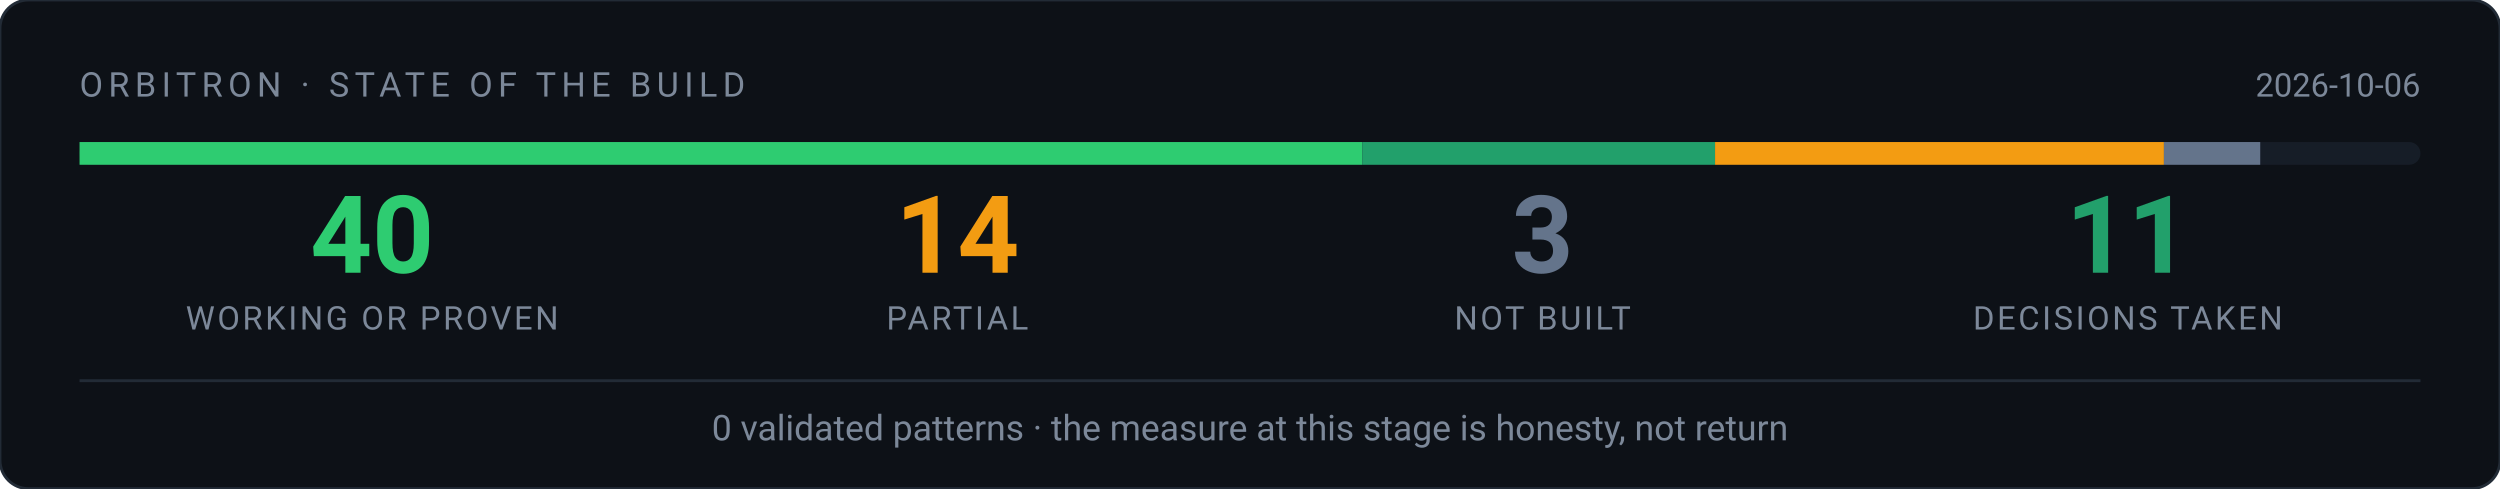
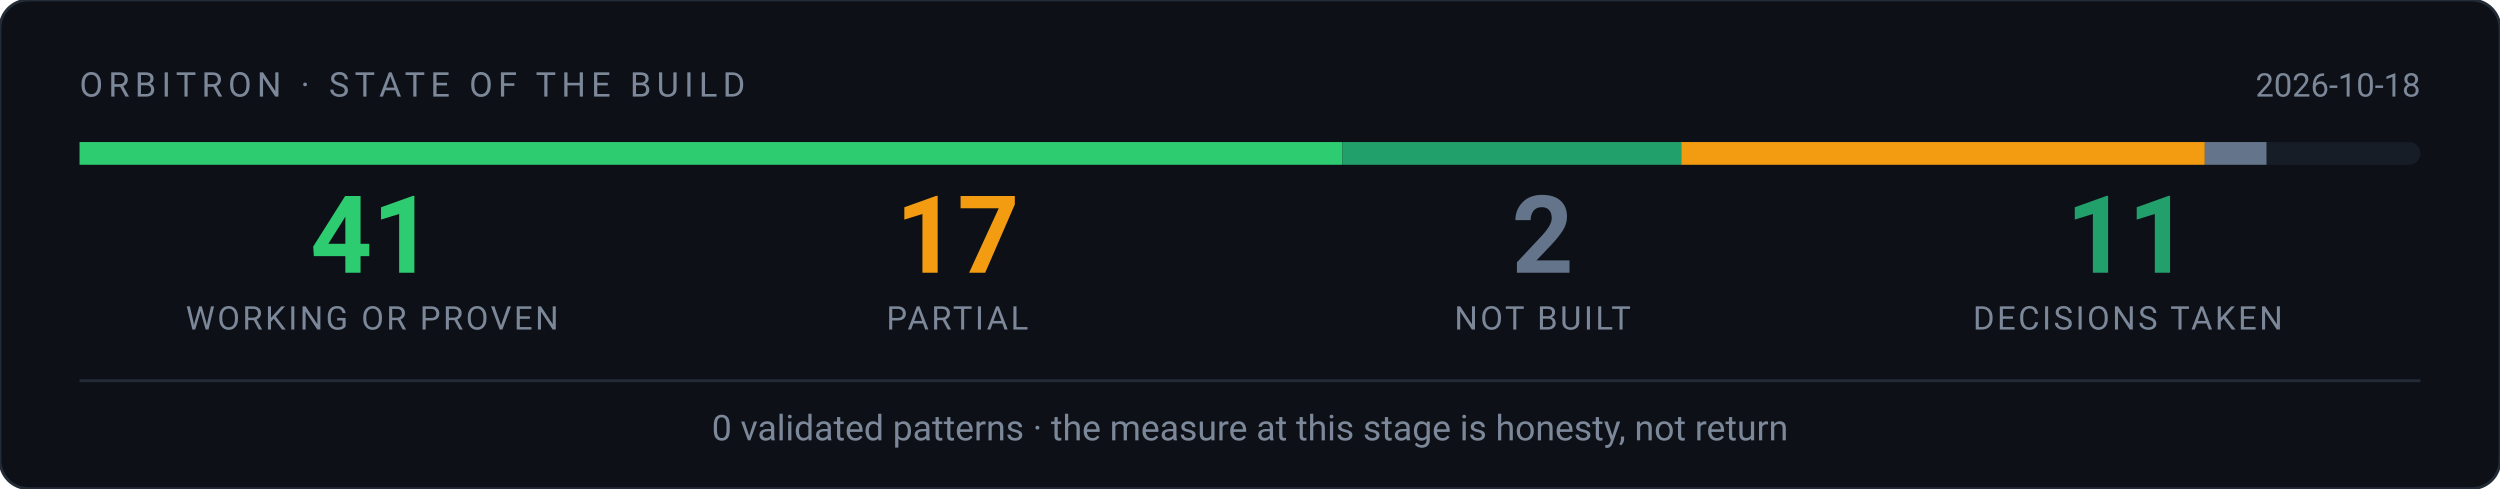
- <svg xmlns="http://www.w3.org/2000/svg" width="880" height="172" viewBox="0 0 880 172" role="img" aria-label="ORBITRON state: 40 working, 14 partial, 3 not built, 11 decisions, 0 validated patterns">
+ <svg xmlns="http://www.w3.org/2000/svg" width="880" height="172" viewBox="0 0 880 172" role="img" aria-label="ORBITRON state: 41 working, 17 partial, 2 not built, 11 decisions, 0 validated patterns">
  <style>text{font-family:-apple-system,BlinkMacSystemFont,'Segoe UI',Roboto,Helvetica,Arial,sans-serif}</style>
  <rect width="880" height="172" rx="10" fill="#0d1117" stroke="#222b36" />
  <text x="28" y="34" font-size="12" letter-spacing="0.16em" fill="#7c8899">ORBITRON · STATE OF THE BUILD</text>
-   <text x="852" y="34" text-anchor="end" font-size="11.5" fill="#7c8899">2026-10-06</text>
+   <text x="852" y="34" text-anchor="end" font-size="11.5" fill="#7c8899">2026-10-18</text>
  <rect x="28" y="50" width="824" height="8" rx="4" fill="#161d27" />
-   <rect x="28.0" y="50" width="451.5" height="8" fill="#2ecc71" />
-   <rect x="479.5" y="50" width="124.2" height="8" fill="#22a06b" />
-   <rect x="603.7" y="50" width="158.0" height="8" fill="#f39c12" />
-   <rect x="761.7" y="50" width="33.9" height="8" fill="#64748b" />
+   <rect x="28.0" y="50" width="444.5" height="8" fill="#2ecc71" />
+   <rect x="472.5" y="50" width="119.3" height="8" fill="#22a06b" />
+   <rect x="591.8" y="50" width="184.3" height="8" fill="#f39c12" />
+   <rect x="776.1" y="50" width="21.7" height="8" fill="#64748b" />
  <rect x="28" y="50" width="824" height="8" rx="4" fill="none" stroke="#161d27" stroke-width="0" />
-   <text x="131" y="96" text-anchor="middle" font-size="38" font-weight="600" fill="#2ecc71">40</text>
+   <text x="131" y="96" text-anchor="middle" font-size="38" font-weight="600" fill="#2ecc71">41</text>
  <text x="131" y="116" text-anchor="middle" font-size="11.5" letter-spacing="0.08em" fill="#7c8899">WORKING OR PROVEN</text>
-   <text x="337" y="96" text-anchor="middle" font-size="38" font-weight="600" fill="#f39c12">14</text>
+   <text x="337" y="96" text-anchor="middle" font-size="38" font-weight="600" fill="#f39c12">17</text>
  <text x="337" y="116" text-anchor="middle" font-size="11.5" letter-spacing="0.08em" fill="#7c8899">PARTIAL</text>
-   <text x="543" y="96" text-anchor="middle" font-size="38" font-weight="600" fill="#64748b">3</text>
+   <text x="543" y="96" text-anchor="middle" font-size="38" font-weight="600" fill="#64748b">2</text>
  <text x="543" y="116" text-anchor="middle" font-size="11.5" letter-spacing="0.08em" fill="#7c8899">NOT BUILT</text>
  <text x="749" y="96" text-anchor="middle" font-size="38" font-weight="600" fill="#22a06b">11</text>
  <text x="749" y="116" text-anchor="middle" font-size="11.5" letter-spacing="0.08em" fill="#7c8899">DECISIONS TAKEN</text>
  <line x1="28" y1="134" x2="852" y2="134" stroke="#222b36" />
  <text x="440" y="155" text-anchor="middle" font-size="12.5" fill="#7c8899">0 validated patterns · the measure at this stage is honesty, not return</text>
</svg>
